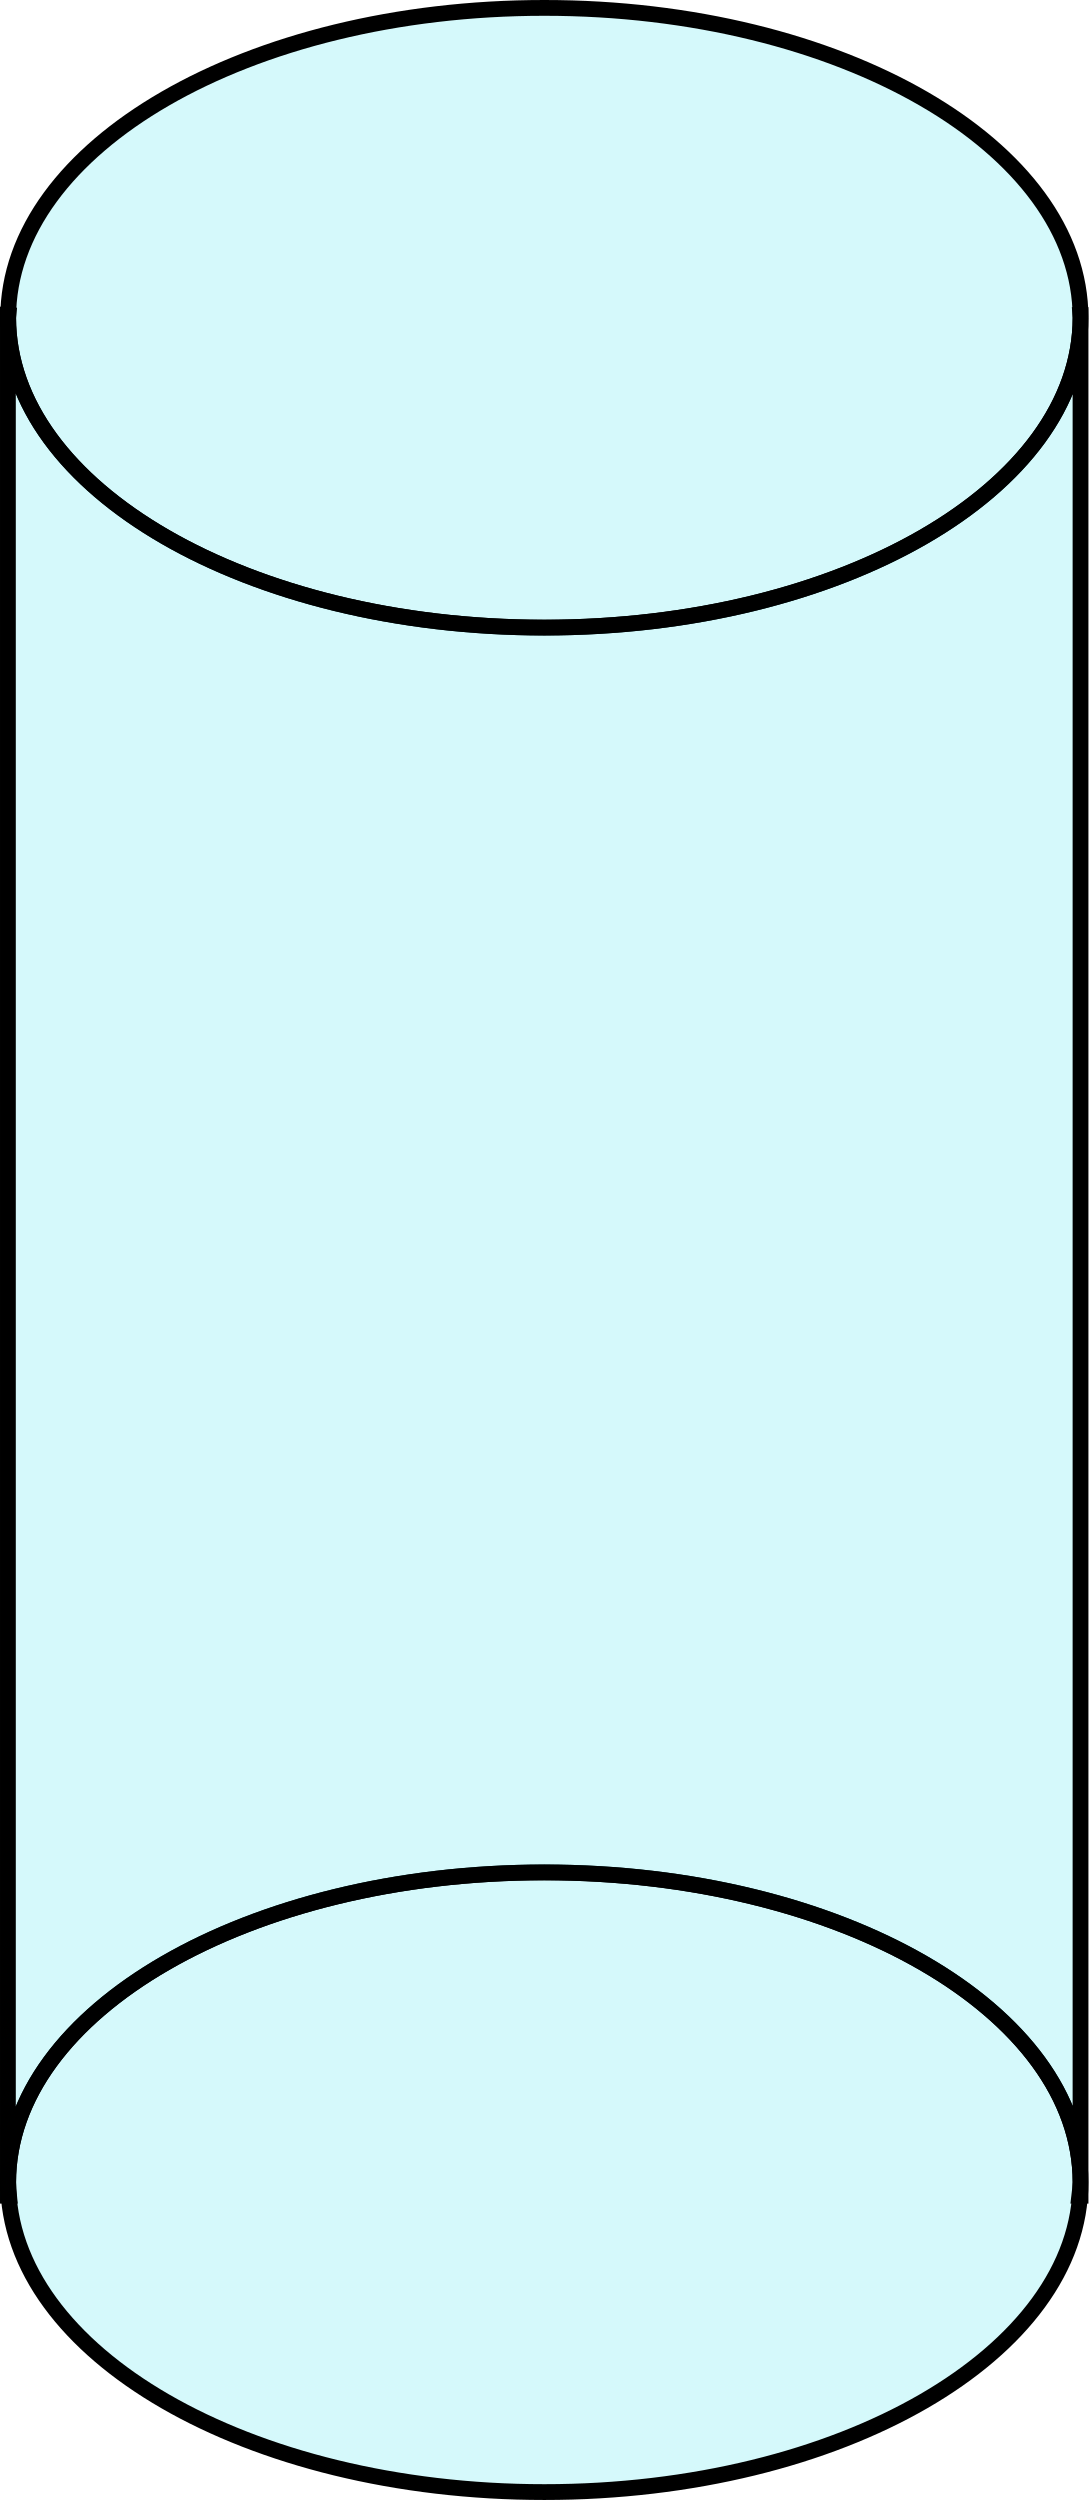
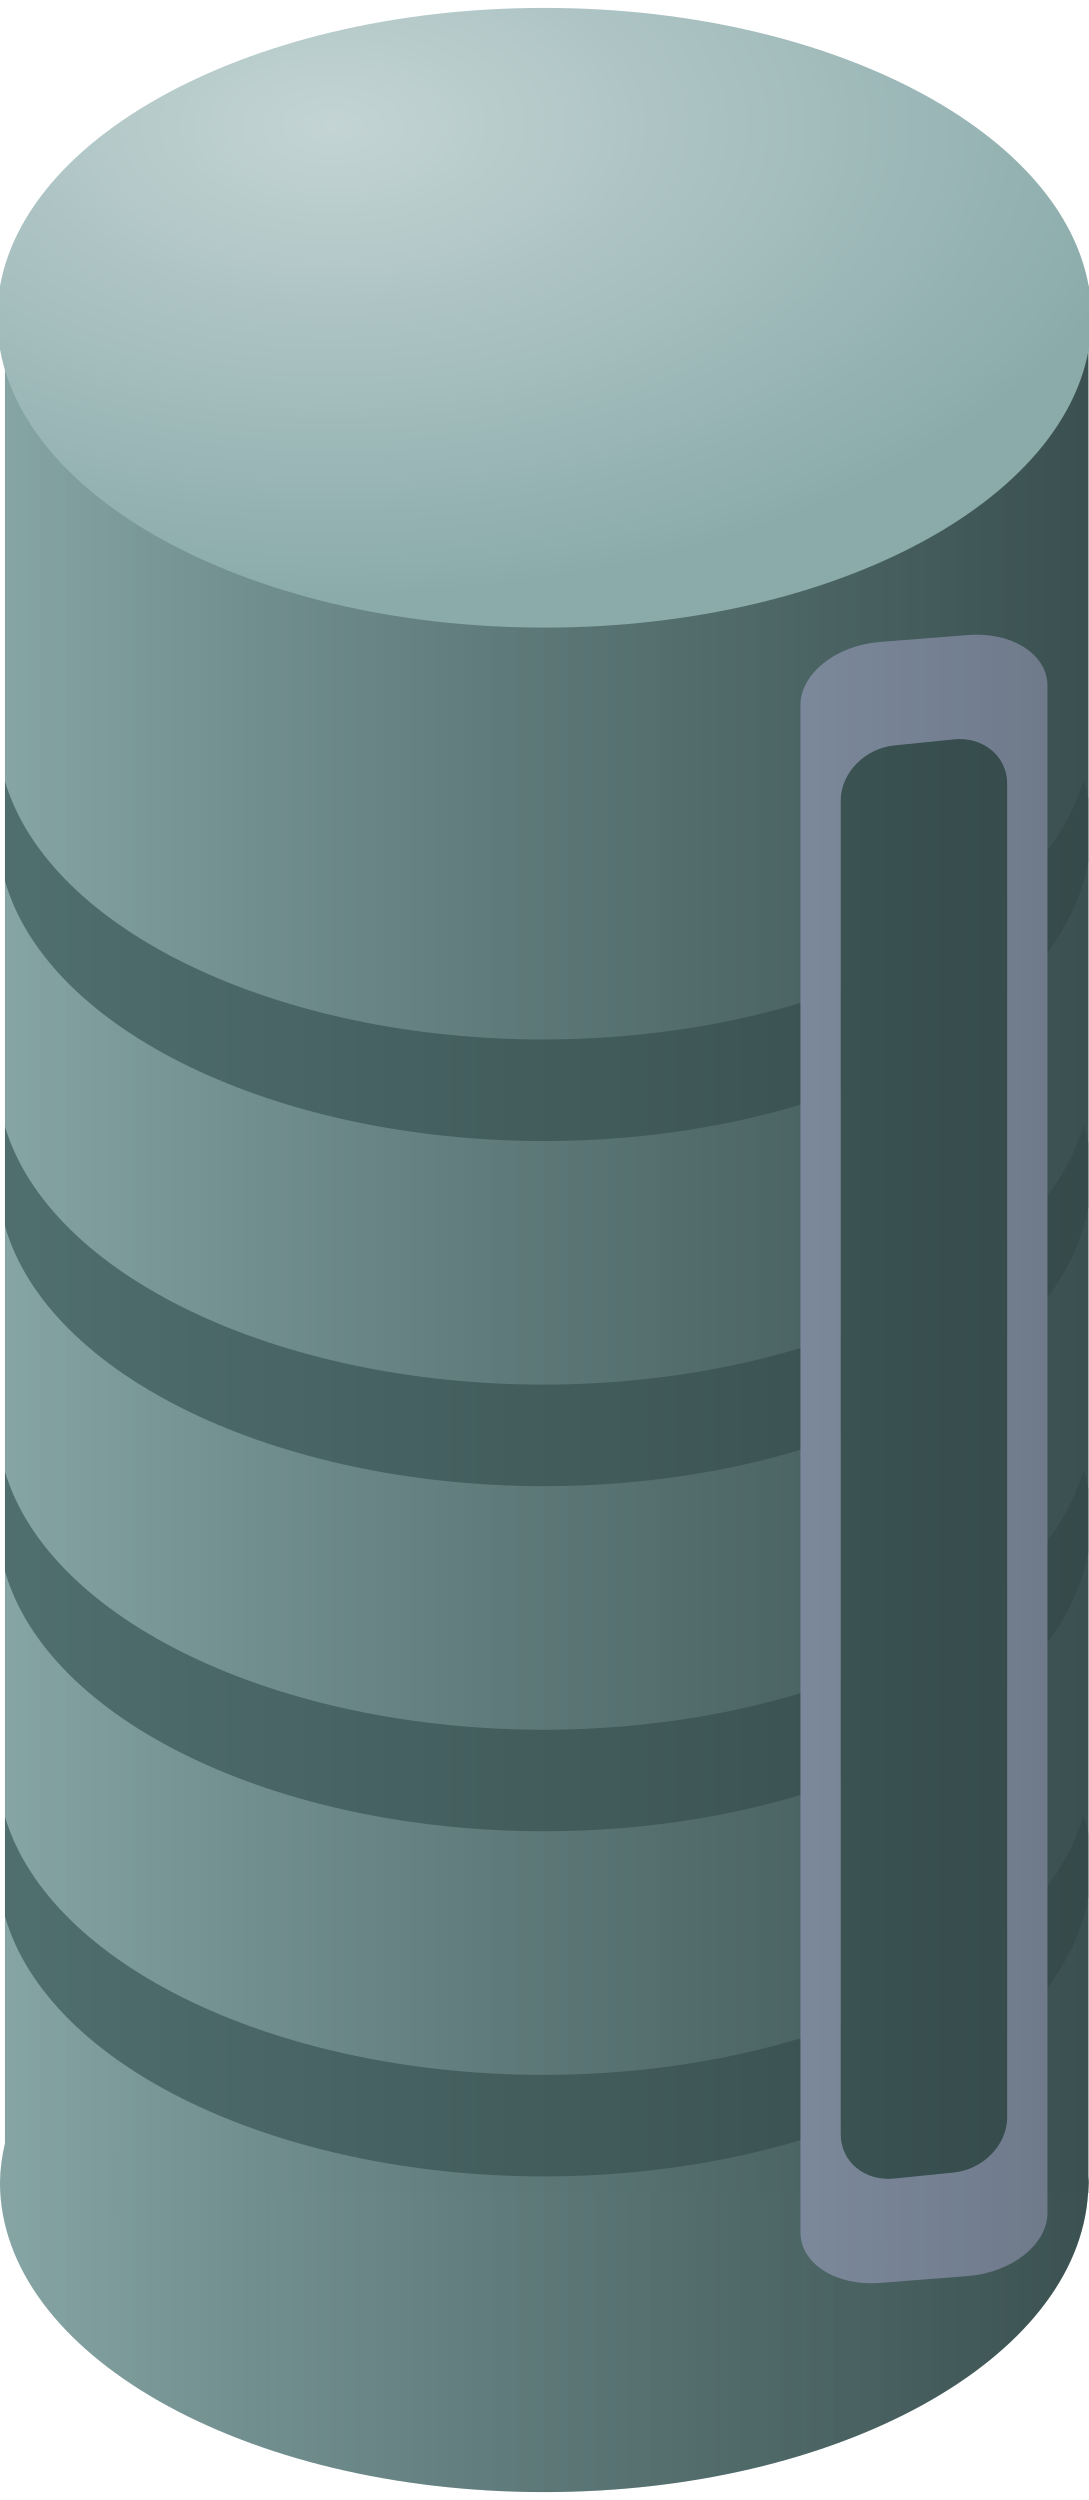
- <svg xmlns="http://www.w3.org/2000/svg" width="137.788" height="316.482" viewBox="0 0 137.788 316.482" version="1.1" id="svg8">
-   <defs id="defs2" />
+ <svg xmlns="http://www.w3.org/2000/svg" xmlns:xlink="http://www.w3.org/1999/xlink" width="137.788" height="316.482" viewBox="0 0 137.788 316.482" version="1.1" id="svg8">
+   <defs id="defs2">
+     <linearGradient id="linearGradient924">
+       <stop style="stop-color:#000000;stop-opacity:0.037" offset="0" id="stop920" />
+       <stop style="stop-color:#000000;stop-opacity:0.36" offset="1" id="stop922" />
+     </linearGradient>
+     <linearGradient id="linearGradient870">
+       <stop style="stop-color:#c4d4d4;stop-opacity:1" offset="0" id="stop866" />
+       <stop style="stop-color:#8babab;stop-opacity:1" offset="1" id="stop868" />
+     </linearGradient>
+     <linearGradient id="linearGradient860">
+       <stop style="stop-color:#8babab;stop-opacity:1;" offset="0" id="stop856" />
+       <stop style="stop-color:#5c7f7f;stop-opacity:0.992" offset="1" id="stop858" />
+     </linearGradient>
+     <linearGradient xlink:href="#linearGradient860" id="linearGradient862" x1="0.631" y1="156.878" x2="137.76" y2="156.878" gradientUnits="userSpaceOnUse" />
+     <radialGradient xlink:href="#linearGradient870" id="radialGradient872" cx="-27.779" cy="945.33" fx="-27.779" fy="945.33" r="69.265" gradientTransform="matrix(1.515616,0,0,0.8582952,14.32317,152.5569)" gradientUnits="userSpaceOnUse" />
+     <linearGradient xlink:href="#linearGradient924" id="linearGradient926" x1="-0.004" y1="175.823" x2="137.826" y2="175.823" gradientUnits="userSpaceOnUse" />
+   </defs>
  <g id="layer1" transform="translate(69.90399,-947.9899)">
-     <g transform="matrix(3.779528,0,0,3.779528,-516.9437,-728.7426)" id="g4764">
-       <ellipse ry="10.378" rx="17.959" cy="454.278" cx="136.512" id="path4794" style="opacity:1;fill:#1be0eb;fill-opacity:0.186;fill-rule:nonzero;stroke:#000000;stroke-width:0.529;stroke-linecap:butt;stroke-linejoin:miter;stroke-miterlimit:4;stroke-dasharray:none;stroke-dashoffset:0.5;stroke-opacity:1" />
-       <ellipse style="opacity:1;fill:#1be0eb;fill-opacity:0.186;fill-rule:nonzero;stroke:#000000;stroke-width:0.529;stroke-linecap:butt;stroke-linejoin:miter;stroke-miterlimit:4;stroke-dasharray:none;stroke-dashoffset:0.5;stroke-opacity:1" id="ellipse4796" cx="136.512" cy="516.728" rx="17.959" ry="10.378" />
-       <path id="rect4798" d="m 118.544,454.188 v 62.992 h 0.037 a 17.959,10.378 0 0 1 -0.028,-0.451 17.959,10.378 0 0 1 17.959,-10.378 17.959,10.378 0 0 1 17.959,10.378 v -62.45 a 17.959,10.378 0 0 1 -17.959,10.378 17.959,10.378 0 0 1 -17.959,-10.378 17.959,10.378 0 0 1 0.008,-0.09 z m 35.927,0.09 v -0.09 h -0.006 a 17.959,10.378 0 0 1 0.006,0.09 z m 0,62.45 a 17.959,10.378 0 0 1 -0.039,0.451 h 0.039 z" style="opacity:1;fill:#1be0eb;fill-opacity:0.186;fill-rule:nonzero;stroke:#000000;stroke-width:0.529;stroke-linecap:butt;stroke-linejoin:miter;stroke-miterlimit:4;stroke-dasharray:none;stroke-dashoffset:0.5;stroke-opacity:1" />
-     </g>
+     <path id="path854" d="M 0.631,36.164 V 277.592 H 137.76 V 36.164 Z" style="opacity:1;fill:#1d2828;fill-opacity:1;fill-rule:nonzero;stroke:none;stroke-width:0.796;stroke-linecap:butt;stroke-linejoin:bevel;stroke-miterlimit:4;stroke-dasharray:none;stroke-dashoffset:0.5;stroke-opacity:1" transform="translate(-69.90399,947.9899)" />
+     <path style="opacity:1;fill:url(#linearGradient862);fill-opacity:1;fill-rule:nonzero;stroke:none;stroke-width:0.796;stroke-linecap:butt;stroke-linejoin:bevel;stroke-miterlimit:4;stroke-dasharray:none;stroke-dashoffset:0.5;stroke-opacity:1" d="M 0.631 36.164 L 0.631 271.312 A 68.916 39.225 0 0 0 -0.004 276.258 A 68.916 39.225 0 0 0 68.91 315.482 A 68.916 39.225 0 0 0 137.744 277.592 L 137.76 277.592 L 137.76 277.33 A 68.916 39.225 0 0 0 137.826 276.258 A 68.916 39.225 0 0 0 137.76 275.521 L 137.76 36.164 L 0.631 36.164 z M 121.41 93.562 C 124.84 93.535 127.5 95.94 127.5 99.213 L 127.5 255.658 L 127.5 268.037 C 127.5 271.528 124.474 274.647 120.715 275.029 L 113.215 275.791 C 109.456 276.173 106.428 273.671 106.428 270.18 L 106.428 243.396 L 106.428 101.355 C 106.428 97.864 109.456 94.746 113.215 94.363 L 120.715 93.602 C 120.95 93.578 121.181 93.564 121.41 93.562 z " id="rect820" transform="translate(-69.90399,947.9899)" />
+     <path style="opacity:1;fill:#b5ffff;fill-opacity:0.35;fill-rule:nonzero;stroke:none;stroke-width:1.005;stroke-linecap:butt;stroke-linejoin:bevel;stroke-miterlimit:4;stroke-dasharray:none;stroke-dashoffset:0.5;stroke-opacity:1" d="M 121.41 93.562 C 121.181 93.564 120.95 93.578 120.715 93.602 L 113.215 94.363 C 109.456 94.746 106.428 97.864 106.428 101.355 L 106.428 243.396 L 106.428 270.18 C 106.428 273.671 109.456 276.173 113.215 275.791 L 120.715 275.029 C 124.474 274.647 127.5 271.528 127.5 268.037 L 127.5 255.658 L 127.5 99.213 C 127.5 95.94 124.84 93.535 121.41 93.562 z " id="path849" transform="translate(-69.90399,947.9899)" />
+     <path style="opacity:1;fill:#537373;fill-opacity:1;fill-rule:nonzero;stroke:none;stroke-width:2.02;stroke-linecap:butt;stroke-linejoin:miter;stroke-miterlimit:4;stroke-dasharray:none;stroke-dashoffset:0.5;stroke-opacity:1" d="M 137.191 142.361 A 69.265 39.225 0 0 1 127.5 156.902 L 127.5 169.807 A 69.265 39.225 0 0 0 137.76 152.82 L 137.76 144.73 A 69.265 39.225 0 0 0 137.191 142.361 z M 0.631 142.617 L 0.631 155.223 A 69.265 39.225 0 0 0 68.91 188.141 A 69.265 39.225 0 0 0 106.428 181.842 L 106.428 168.947 A 69.265 39.225 0 0 1 68.91 175.285 A 69.265 39.225 0 0 1 0.631 142.617 z " transform="translate(-69.90399,947.9899)" id="path893" />
+     <path style="opacity:1;fill:#537373;fill-opacity:1;fill-rule:nonzero;stroke:none;stroke-width:2.02;stroke-linecap:butt;stroke-linejoin:miter;stroke-miterlimit:4;stroke-dasharray:none;stroke-dashoffset:0.5;stroke-opacity:1" d="M 137.191 186.053 A 69.265 39.225 0 0 1 127.5 200.592 L 127.5 213.498 A 69.265 39.225 0 0 0 137.76 196.51 L 137.76 188.422 A 69.265 39.225 0 0 0 137.191 186.053 z M 0.631 186.307 L 0.631 198.914 A 69.265 39.225 0 0 0 68.91 231.83 A 69.265 39.225 0 0 0 106.428 225.531 L 106.428 212.639 A 69.265 39.225 0 0 1 68.91 218.975 A 69.265 39.225 0 0 1 0.631 186.307 z " transform="translate(-69.90399,947.9899)" id="path895" />
+     <path style="opacity:1;fill:#537373;fill-opacity:1;fill-rule:nonzero;stroke:none;stroke-width:2.02;stroke-linecap:butt;stroke-linejoin:miter;stroke-miterlimit:4;stroke-dasharray:none;stroke-dashoffset:0.5;stroke-opacity:1" d="M 137.191 229.744 A 69.265 39.225 0 0 1 127.5 244.283 L 127.5 255.658 L 127.5 257.188 A 69.265 39.225 0 0 0 137.76 240.201 L 137.76 232.113 A 69.265 39.225 0 0 0 137.191 229.744 z M 0.631 229.998 L 0.631 242.605 A 69.265 39.225 0 0 0 68.91 275.521 A 69.265 39.225 0 0 0 106.428 269.223 L 106.428 256.328 A 69.265 39.225 0 0 1 68.91 262.666 A 69.265 39.225 0 0 1 0.631 229.998 z " transform="translate(-69.90399,947.9899)" id="path897" />
+     <path style="opacity:1;fill:#537373;fill-opacity:1;fill-rule:nonzero;stroke:none;stroke-width:2.02;stroke-linecap:butt;stroke-linejoin:miter;stroke-miterlimit:4;stroke-dasharray:none;stroke-dashoffset:0.5;stroke-opacity:1" d="M 137.191 98.672 A 69.265 39.225 0 0 1 127.5 113.211 L 127.5 126.117 A 69.265 39.225 0 0 0 137.76 109.129 L 137.76 101.039 A 69.265 39.225 0 0 0 137.191 98.672 z M 0.631 98.926 L 0.631 111.533 A 69.265 39.225 0 0 0 68.91 144.449 A 69.265 39.225 0 0 0 106.428 138.15 L 106.428 125.258 A 69.265 39.225 0 0 1 68.91 131.594 A 69.265 39.225 0 0 1 0.631 98.926 z " transform="translate(-69.90399,947.9899)" id="ellipse886" />
+     <path style="opacity:1;fill:#aabcd6;fill-opacity:0.991;fill-rule:nonzero;stroke:none;stroke-width:1.005;stroke-linecap:butt;stroke-linejoin:bevel;stroke-miterlimit:4;stroke-dasharray:none;stroke-dashoffset:0.5;stroke-opacity:1" d="M 123.562 80.348 C 123.223 80.35 122.878 80.365 122.529 80.393 L 111.398 81.266 C 105.82 81.703 101.33 85.274 101.33 89.271 L 101.33 282.574 C 101.33 286.572 105.82 289.438 111.398 289 L 122.529 288.127 C 128.108 287.689 132.6 284.119 132.6 280.121 L 132.6 86.818 C 132.6 83.071 128.653 80.316 123.562 80.348 z M 121.41 93.562 C 124.84 93.535 127.5 95.94 127.5 99.213 L 127.5 255.658 L 127.5 268.037 C 127.5 271.528 124.474 274.647 120.715 275.029 L 113.215 275.791 C 109.456 276.173 106.428 273.671 106.428 270.18 L 106.428 243.396 L 106.428 101.355 C 106.428 97.864 109.456 94.746 113.215 94.363 L 120.715 93.602 C 120.95 93.578 121.181 93.564 121.41 93.562 z " id="rect828" transform="translate(-69.90399,947.9899)" />
+     <path style="opacity:1;fill:url(#linearGradient926);fill-opacity:1;fill-rule:nonzero;stroke:none;stroke-width:0.796;stroke-linecap:butt;stroke-linejoin:bevel;stroke-miterlimit:4;stroke-dasharray:none;stroke-dashoffset:0.5;stroke-opacity:1" d="M 0.631 36.164 L 0.631 271.312 A 68.916 39.225 0 0 0 -0.004 276.258 A 68.916 39.225 0 0 0 68.91 315.482 A 68.916 39.225 0 0 0 137.744 277.592 L 137.76 277.592 L 137.76 277.33 A 68.916 39.225 0 0 0 137.826 276.258 A 68.916 39.225 0 0 0 137.76 275.521 L 137.76 36.164 L 0.631 36.164 z " transform="translate(-69.90399,947.9899)" id="path913" />
+     <ellipse style="opacity:1;fill:url(#radialGradient872);fill-opacity:1;fill-rule:nonzero;stroke:none;stroke-width:2.02;stroke-linecap:butt;stroke-linejoin:miter;stroke-miterlimit:4;stroke-dasharray:none;stroke-dashoffset:0.5;stroke-opacity:1" id="path4794" cx="-0.993" cy="988.215" rx="69.265" ry="39.225" />
  </g>
</svg>
